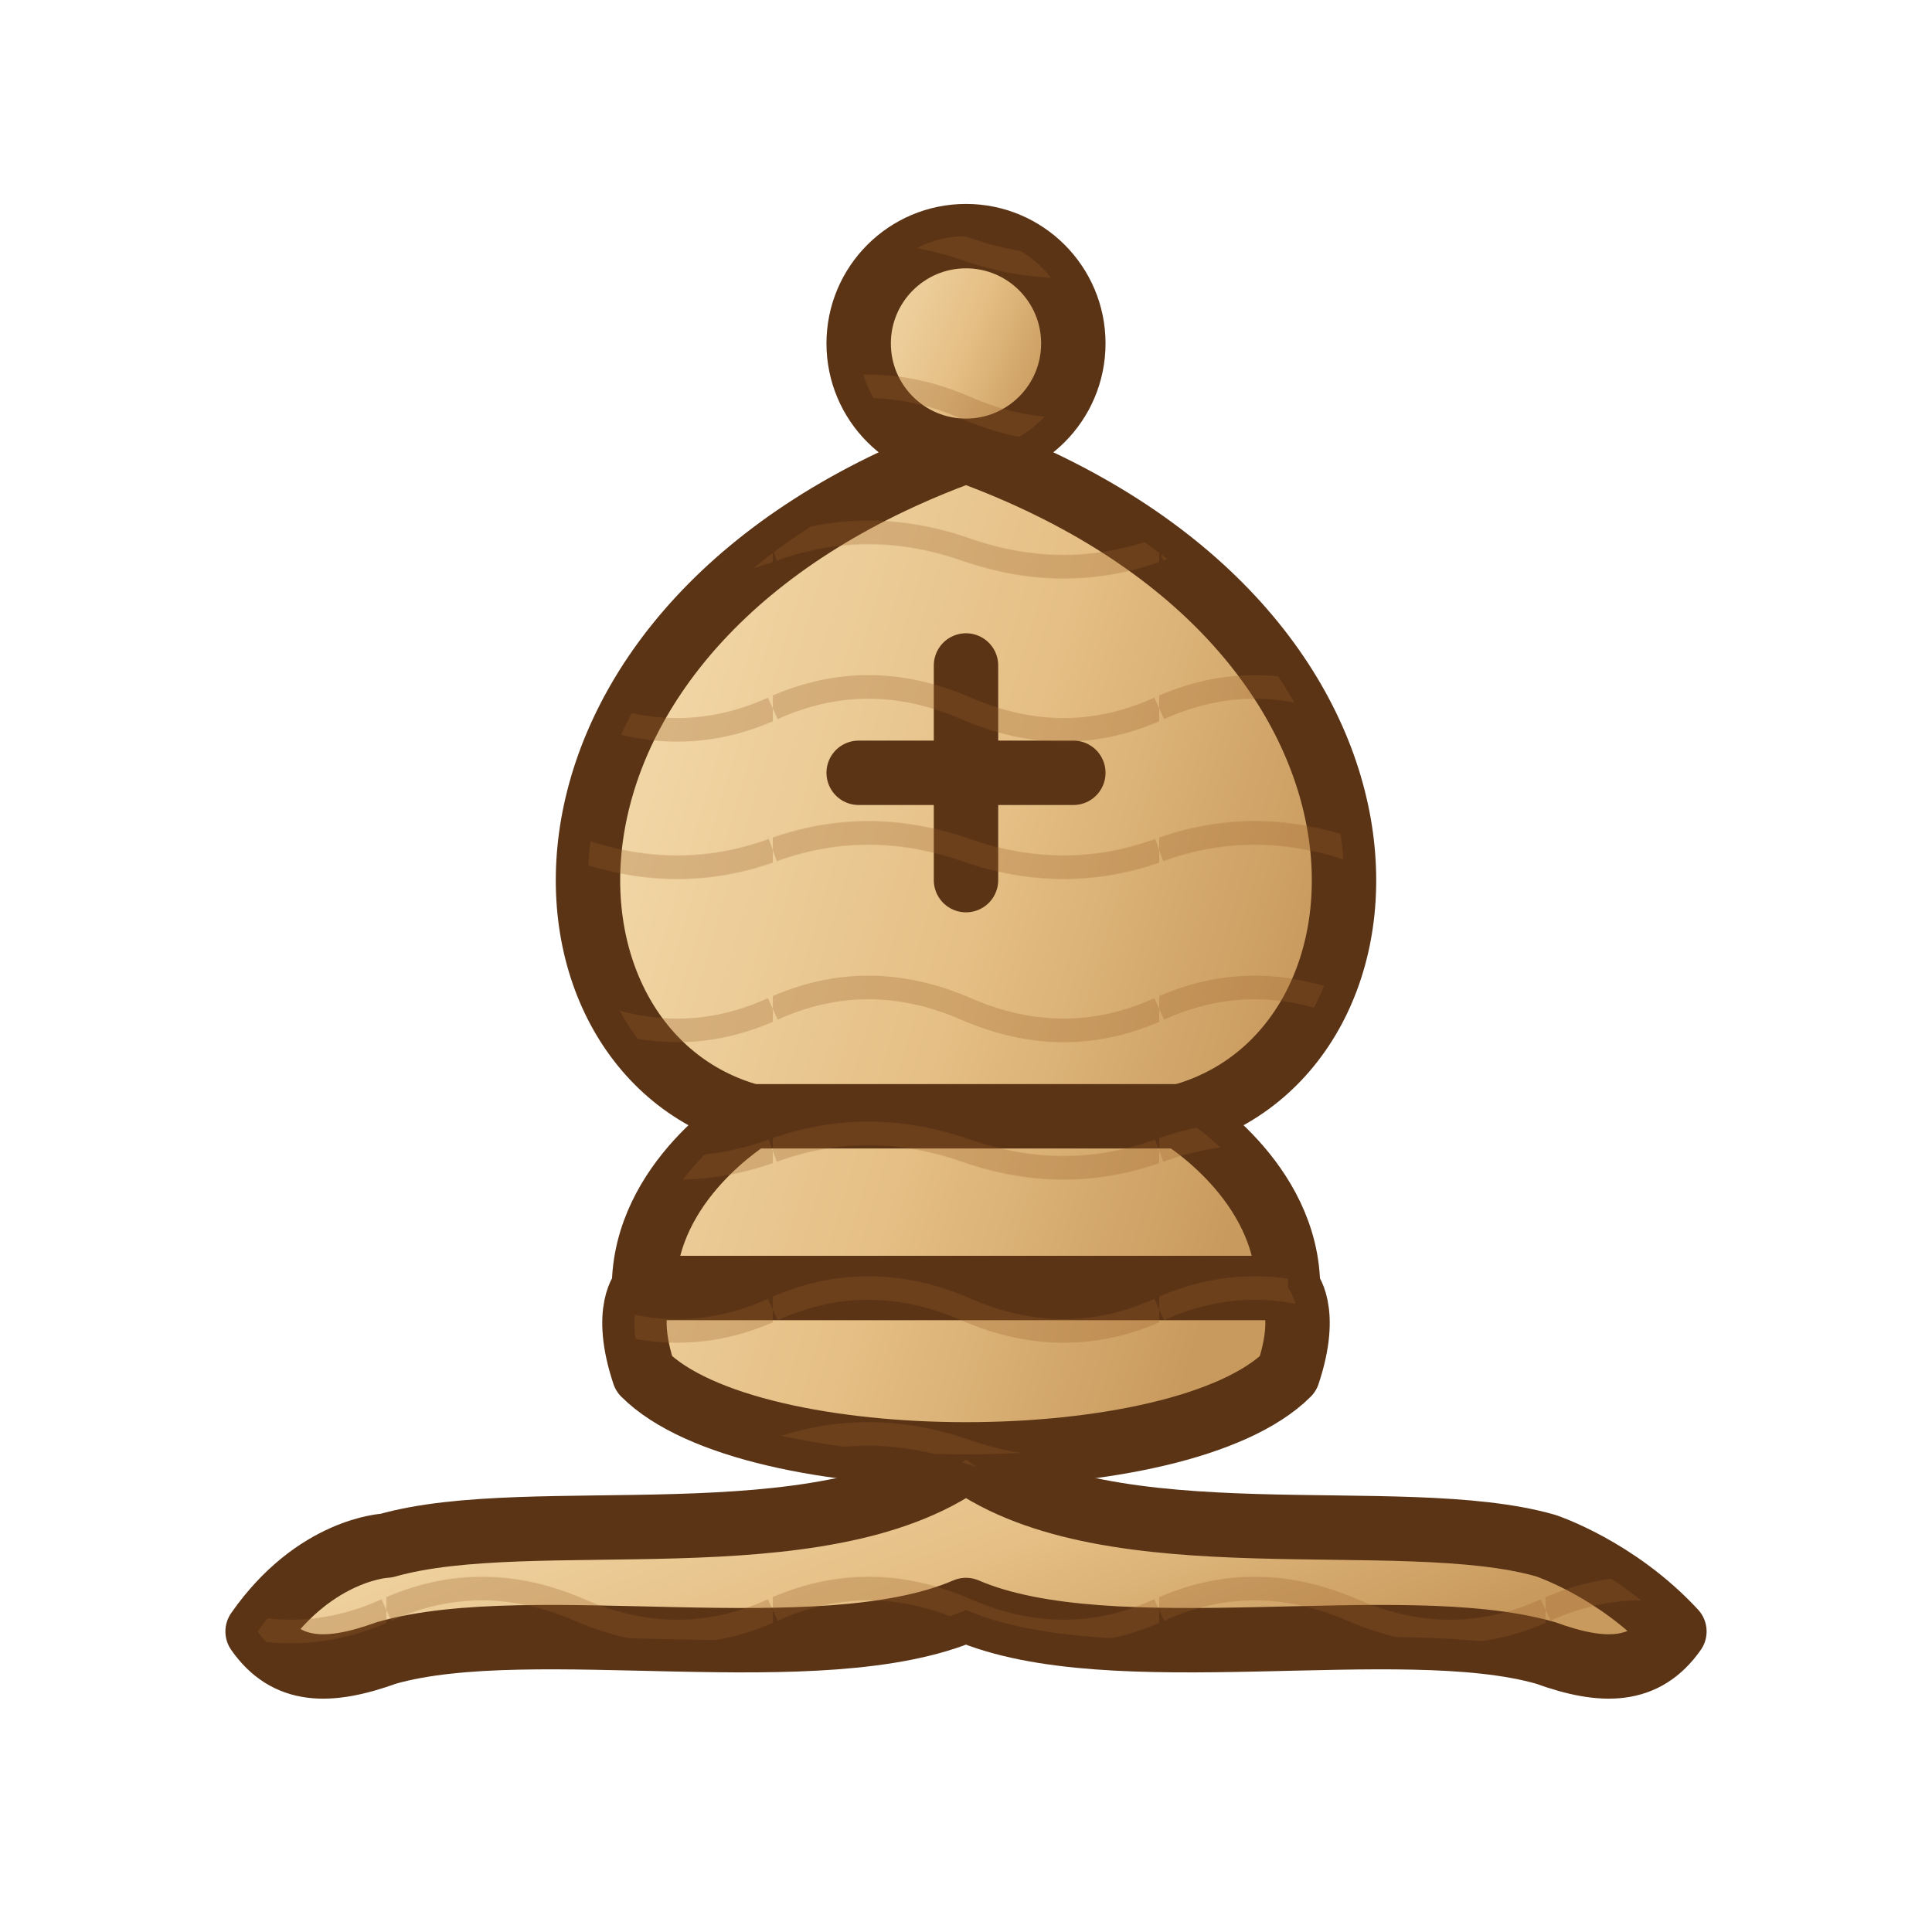
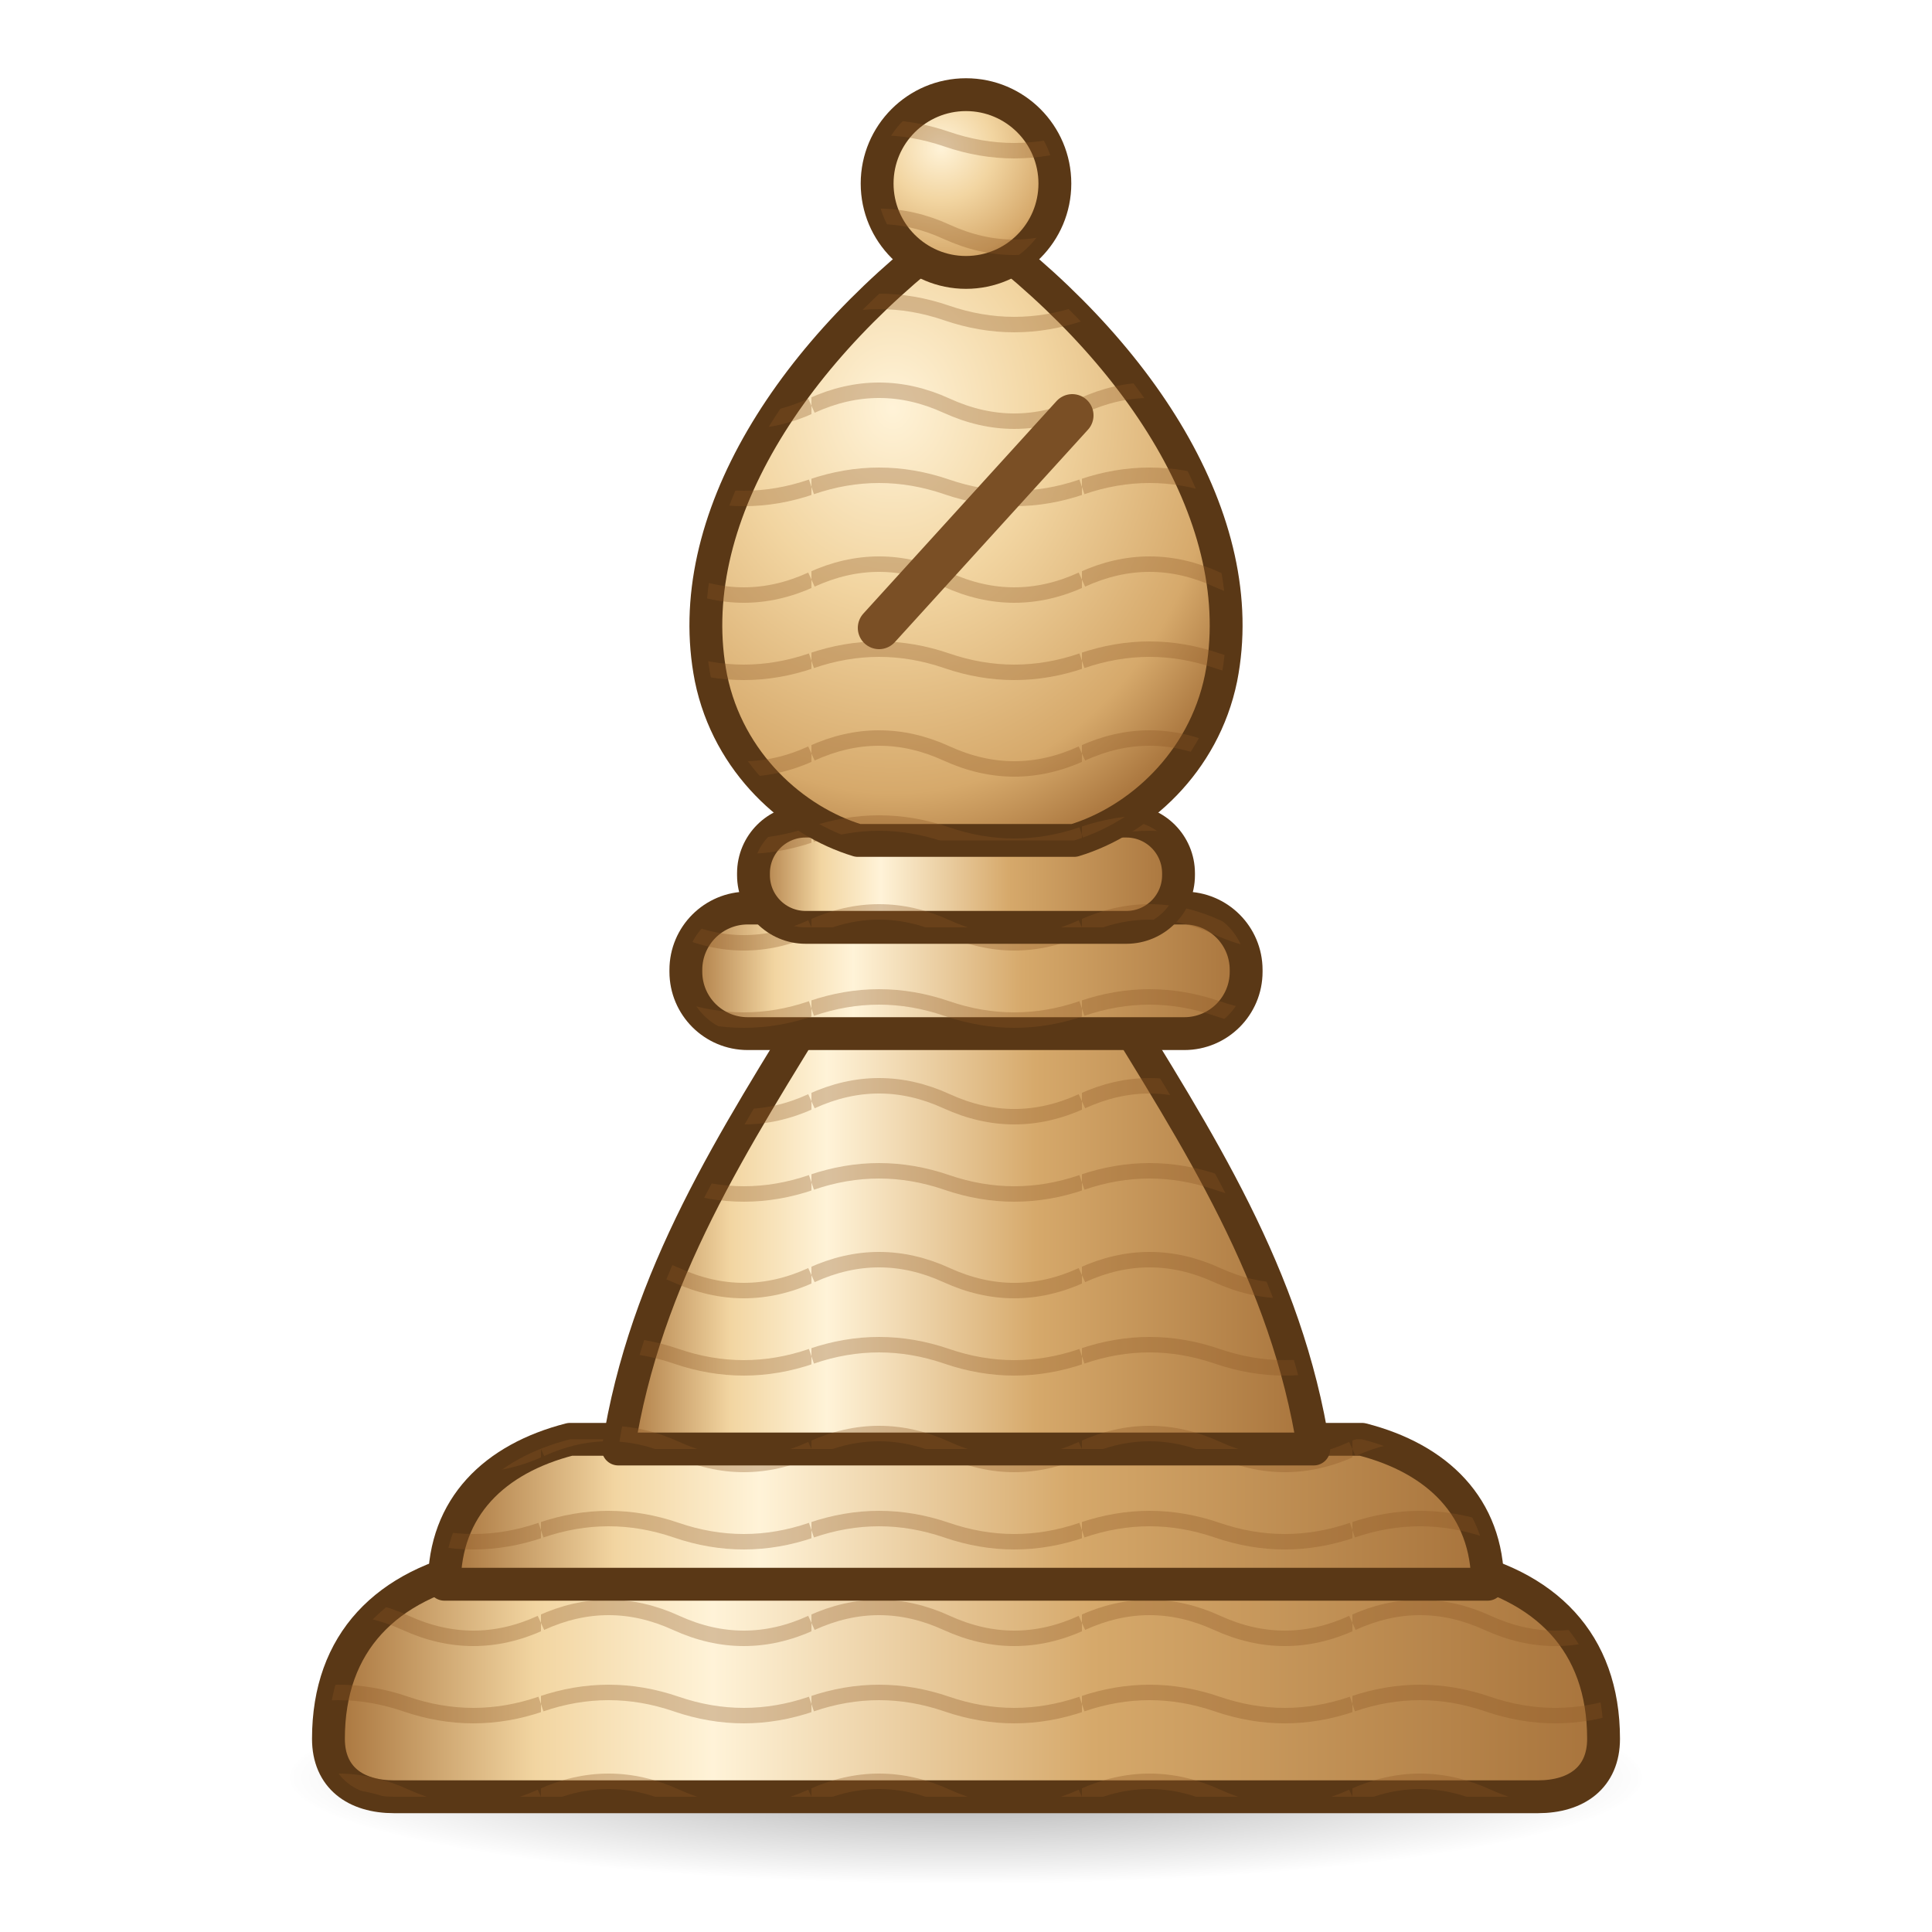
- <svg xmlns="http://www.w3.org/2000/svg" width="45" height="45" viewBox="0 0 45 45">
+ <svg xmlns="http://www.w3.org/2000/svg" width="45" height="45" viewBox="0 0 100 100">
  <defs>
-     <linearGradient id="hk" x1="0" y1="0" x2="1" y2=".4">
-       <stop offset="0" stop-color="#F6DFB2" />
-       <stop offset=".6" stop-color="#E5BF85" />
-       <stop offset="1" stop-color="#C99A5E" />
+     <linearGradient id="zy" x1="0" y1="0" x2="1" y2="0">
+       <stop offset="0" stop-color="#A8743C" />
+       <stop offset=".16" stop-color="#F2D5A1" />
+       <stop offset=".3" stop-color="#FFF3D8" />
+       <stop offset=".6" stop-color="#D6A96B" />
+       <stop offset="1" stop-color="#A8743C" />
    </linearGradient>
-     <pattern id="maser" width="9" height="7" patternUnits="userSpaceOnUse">
-       <path d="M0 2.5q2.2-1 4.5 0t4.5 0M0 5.8q2.2-.8 4.5 0t4.5 0" fill="none" stroke="rgba(150,95,40,.28)" stroke-width=".55" />
+     <radialGradient id="ku" cx=".36" cy=".3" r=".78">
+       <stop offset="0" stop-color="#FFF3D8" />
+       <stop offset=".38" stop-color="#F2D5A1" />
+       <stop offset=".8" stop-color="#D6A96B" />
+       <stop offset="1" stop-color="#A8743C" />
+     </radialGradient>
+     <radialGradient id="sch" cx=".5" cy=".5" r=".5">
+       <stop offset="0" stop-color="#000" stop-opacity=".34" />
+       <stop offset="1" stop-color="#000" stop-opacity="0" />
+     </radialGradient>
+     <pattern id="mu" width="14" height="9" patternUnits="userSpaceOnUse">
+       <path d="M0 3q3.5-1.6 7 0t7 0M0 7.2q3.5-1.2 7 0t7 0" fill="none" stroke="rgba(140,85,35,.32)" stroke-width=".8" />
    </pattern>
  </defs>
-   <g fill="#5B3416">
-     <g fill="none" fill-rule="evenodd" stroke="#5B3416" stroke-width="1.5" stroke-linecap="round" stroke-linejoin="round">
-       <g fill="url(#hk)" stroke-linecap="butt">
-         <path d="M9 36c3.39-.97 10.11.43 13.5-2 3.39 2.43 10.11 1.03 13.5 2 0 0 1.65.54 3 2-.68.97-1.65.99-3 .5-3.39-.97-10.11.46-13.5-1-3.39 1.46-10.11.03-13.5 1-1.354.49-2.323.47-3-.5 1.354-1.94 3-2 3-2z" />
-         <path d="M15 32c2.5 2.5 12.5 2.5 15 0 .5-1.5 0-2 0-2 0-2.5-2.5-4-2.5-4 5.5-1.5 6-11.5-5-15.5-11 4-10.5 14-5 15.5 0 0-2.5 1.5-2.5 4 0 0-.5.5 0 2z" />
-         <path d="M25 8a2.5 2.5 0 1 1-5 0 2.5 2.5 0 1 1 5 0z" />
-       </g>
-       <path d="M17.5 26h10M15 30h15m-7.5-14.5v5M20 18h5" stroke-linejoin="miter" />
-     </g>
+   <ellipse cx="50" cy="92" rx="35" ry="5.5" fill="url(#sch)" />
+   <g fill="url(#zy)" stroke="#5A3816" stroke-width="1.7" stroke-linejoin="round">
+     <path d="M17 90c0-5 3-8 8-9h50c5 1 8 4 8 9 0 2-1.4 3-3.4 3H20.4C18.4 93 17 92 17 90z" />
  </g>
-   <g pointer-events="none">
-     <g fill="none">
-       <g fill="none" fill-rule="evenodd" stroke="none" stroke-width="1.5" stroke-linecap="round" stroke-linejoin="round">
-         <g fill="url(#maser)" stroke-linecap="butt">
-           <path d="M9 36c3.39-.97 10.11.43 13.5-2 3.39 2.43 10.11 1.03 13.5 2 0 0 1.65.54 3 2-.68.97-1.65.99-3 .5-3.39-.97-10.11.46-13.5-1-3.39 1.46-10.11.03-13.5 1-1.354.49-2.323.47-3-.5 1.354-1.94 3-2 3-2z" />
-           <path d="M15 32c2.5 2.5 12.5 2.5 15 0 .5-1.5 0-2 0-2 0-2.5-2.5-4-2.5-4 5.5-1.5 6-11.5-5-15.5-11 4-10.5 14-5 15.5 0 0-2.5 1.5-2.5 4 0 0-.5.5 0 2z" />
-           <path d="M25 8a2.5 2.5 0 1 1-5 0 2.5 2.5 0 1 1 5 0z" />
-         </g>
-         <path d="M17.5 26h10M15 30h15m-7.5-14.5v5M20 18h5" stroke-linejoin="miter" />
-       </g>
-     </g>
+   <g fill="url(#mu)" stroke="none">
+     <path d="M17 90c0-5 3-8 8-9h50c5 1 8 4 8 9 0 2-1.4 3-3.4 3H20.4C18.4 93 17 92 17 90z" />
+   </g>
+   <g fill="url(#zy)" stroke="#5A3816" stroke-width="1.7" stroke-linejoin="round">
+     <path d="M23 82c0-4 2.6-6.5 6.5-7.5h41c3.9 1 6.5 3.5 6.5 7.5z" />
+   </g>
+   <g fill="url(#mu)" stroke="none">
+     <path d="M23 82c0-4 2.6-6.5 6.5-7.5h41c3.9 1 6.5 3.5 6.5 7.5z" />
+   </g>
+   <g fill="url(#zy)" stroke="#5A3816" stroke-width="1.7" stroke-linejoin="round">
+     <path d="M32 75c1.4-9 6-16 10.6-23.5h14.8C62 59 66.6 66 68 75z" />
+   </g>
+   <g fill="url(#mu)" stroke="none">
+     <path d="M32 75c1.4-9 6-16 10.6-23.5h14.8C62 59 66.6 66 68 75z" />
+   </g>
+   <g fill="url(#zy)" stroke="#5A3816" stroke-width="1.7" stroke-linejoin="round">
+     <rect x="35.5" y="47" width="29" height="6.5" rx="3.2" />
+   </g>
+   <g fill="url(#mu)" stroke="none">
+     <rect x="35.5" y="47" width="29" height="6.5" rx="3.2" />
+   </g>
+   <g fill="url(#zy)" stroke="#5A3816" stroke-width="1.7" stroke-linejoin="round">
+     <rect x="39" y="42.5" width="22" height="5.5" rx="2.7" />
+   </g>
+   <g fill="url(#mu)" stroke="none">
+     <rect x="39" y="42.5" width="22" height="5.5" rx="2.7" />
+   </g>
+   <g fill="url(#ku)" stroke="#5A3816" stroke-width="1.7" stroke-linejoin="round">
+     <path d="M50 11.5c9 6.5 14.8 15.5 13.2 23.6-.9 4.4-4.3 7.4-7.6 8.4h-11.2c-3.3-1-6.7-4-7.6-8.4C35.2 27 41 18 50 11.5z" />
+   </g>
+   <g fill="url(#mu)" stroke="none">
+     <path d="M50 11.5c9 6.5 14.8 15.5 13.2 23.6-.9 4.4-4.3 7.4-7.6 8.4h-11.2c-3.3-1-6.7-4-7.6-8.4C35.2 27 41 18 50 11.5z" />
+   </g>
+   <g fill="none" stroke="#7A4F25" stroke-width="2.2" stroke-linecap="round">
+     <path d="M55.5 21.5 45.5 32.5" />
+   </g>
+   <g fill="url(#ku)" stroke="#5A3816" stroke-width="1.7" stroke-linejoin="round">
+     <circle cx="50" cy="9.5" r="4.6" />
+   </g>
+   <g fill="url(#mu)" stroke="none">
+     <circle cx="50" cy="9.5" r="4.6" />
  </g>
</svg>
